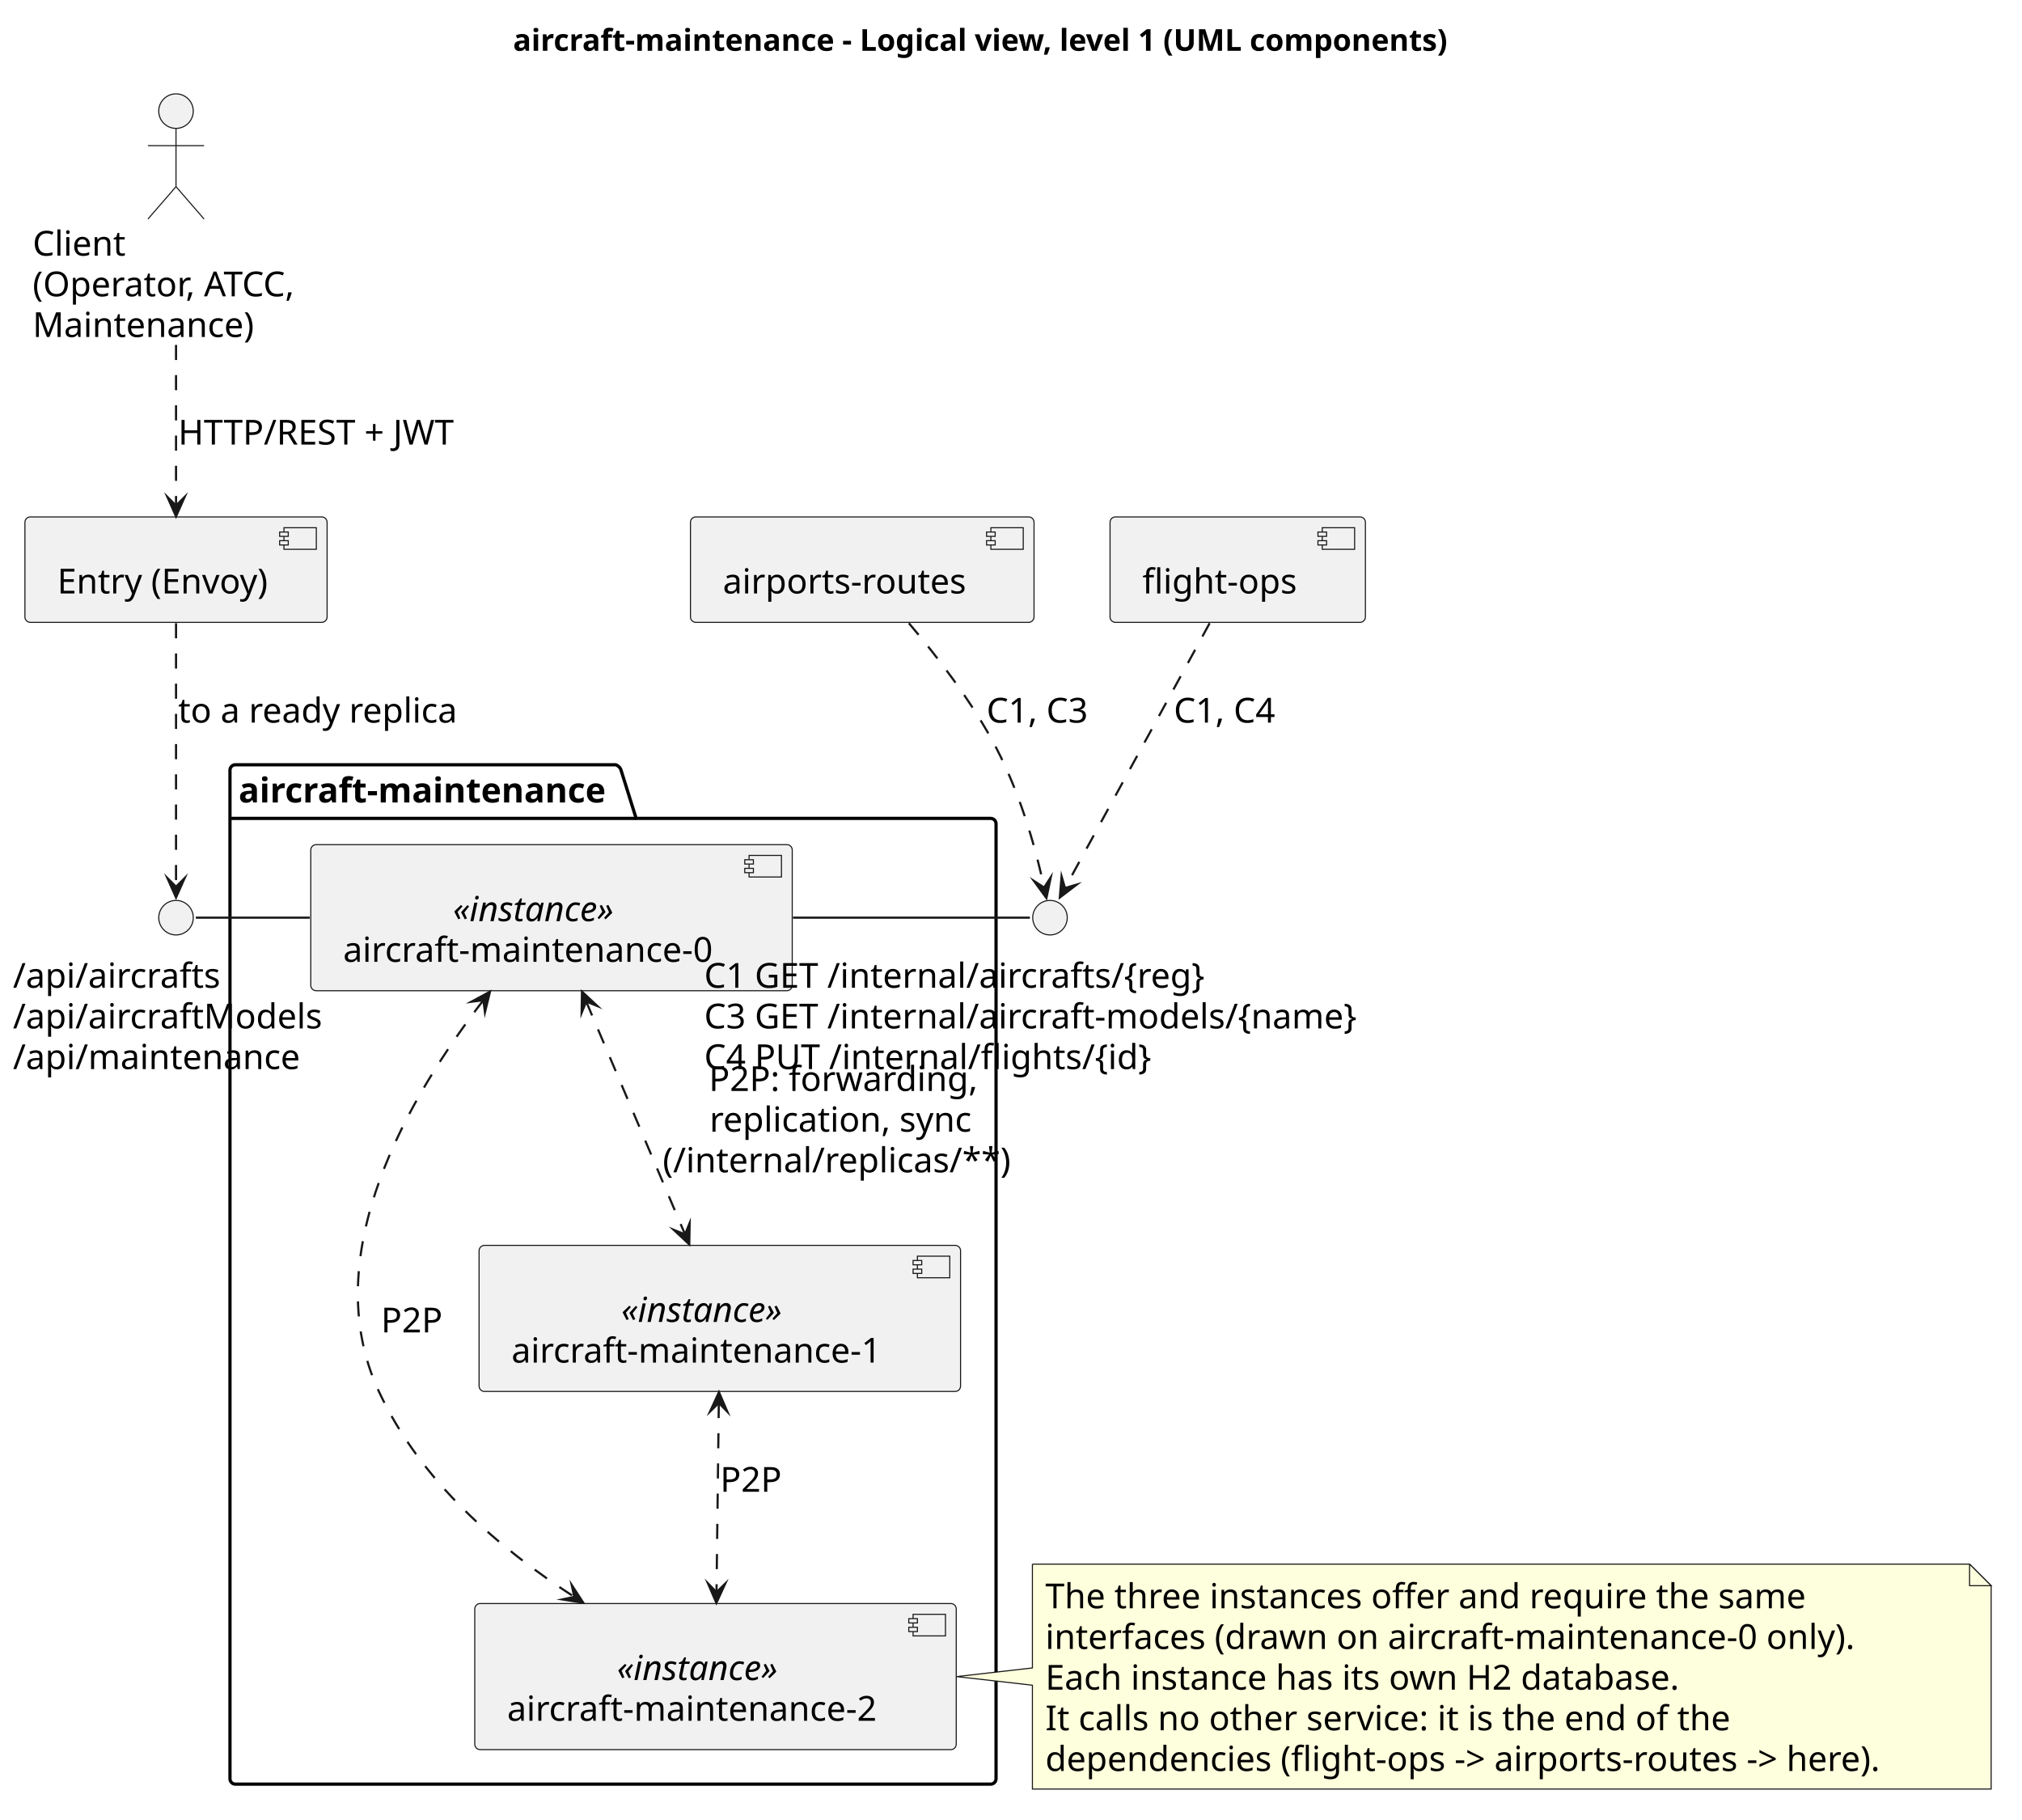
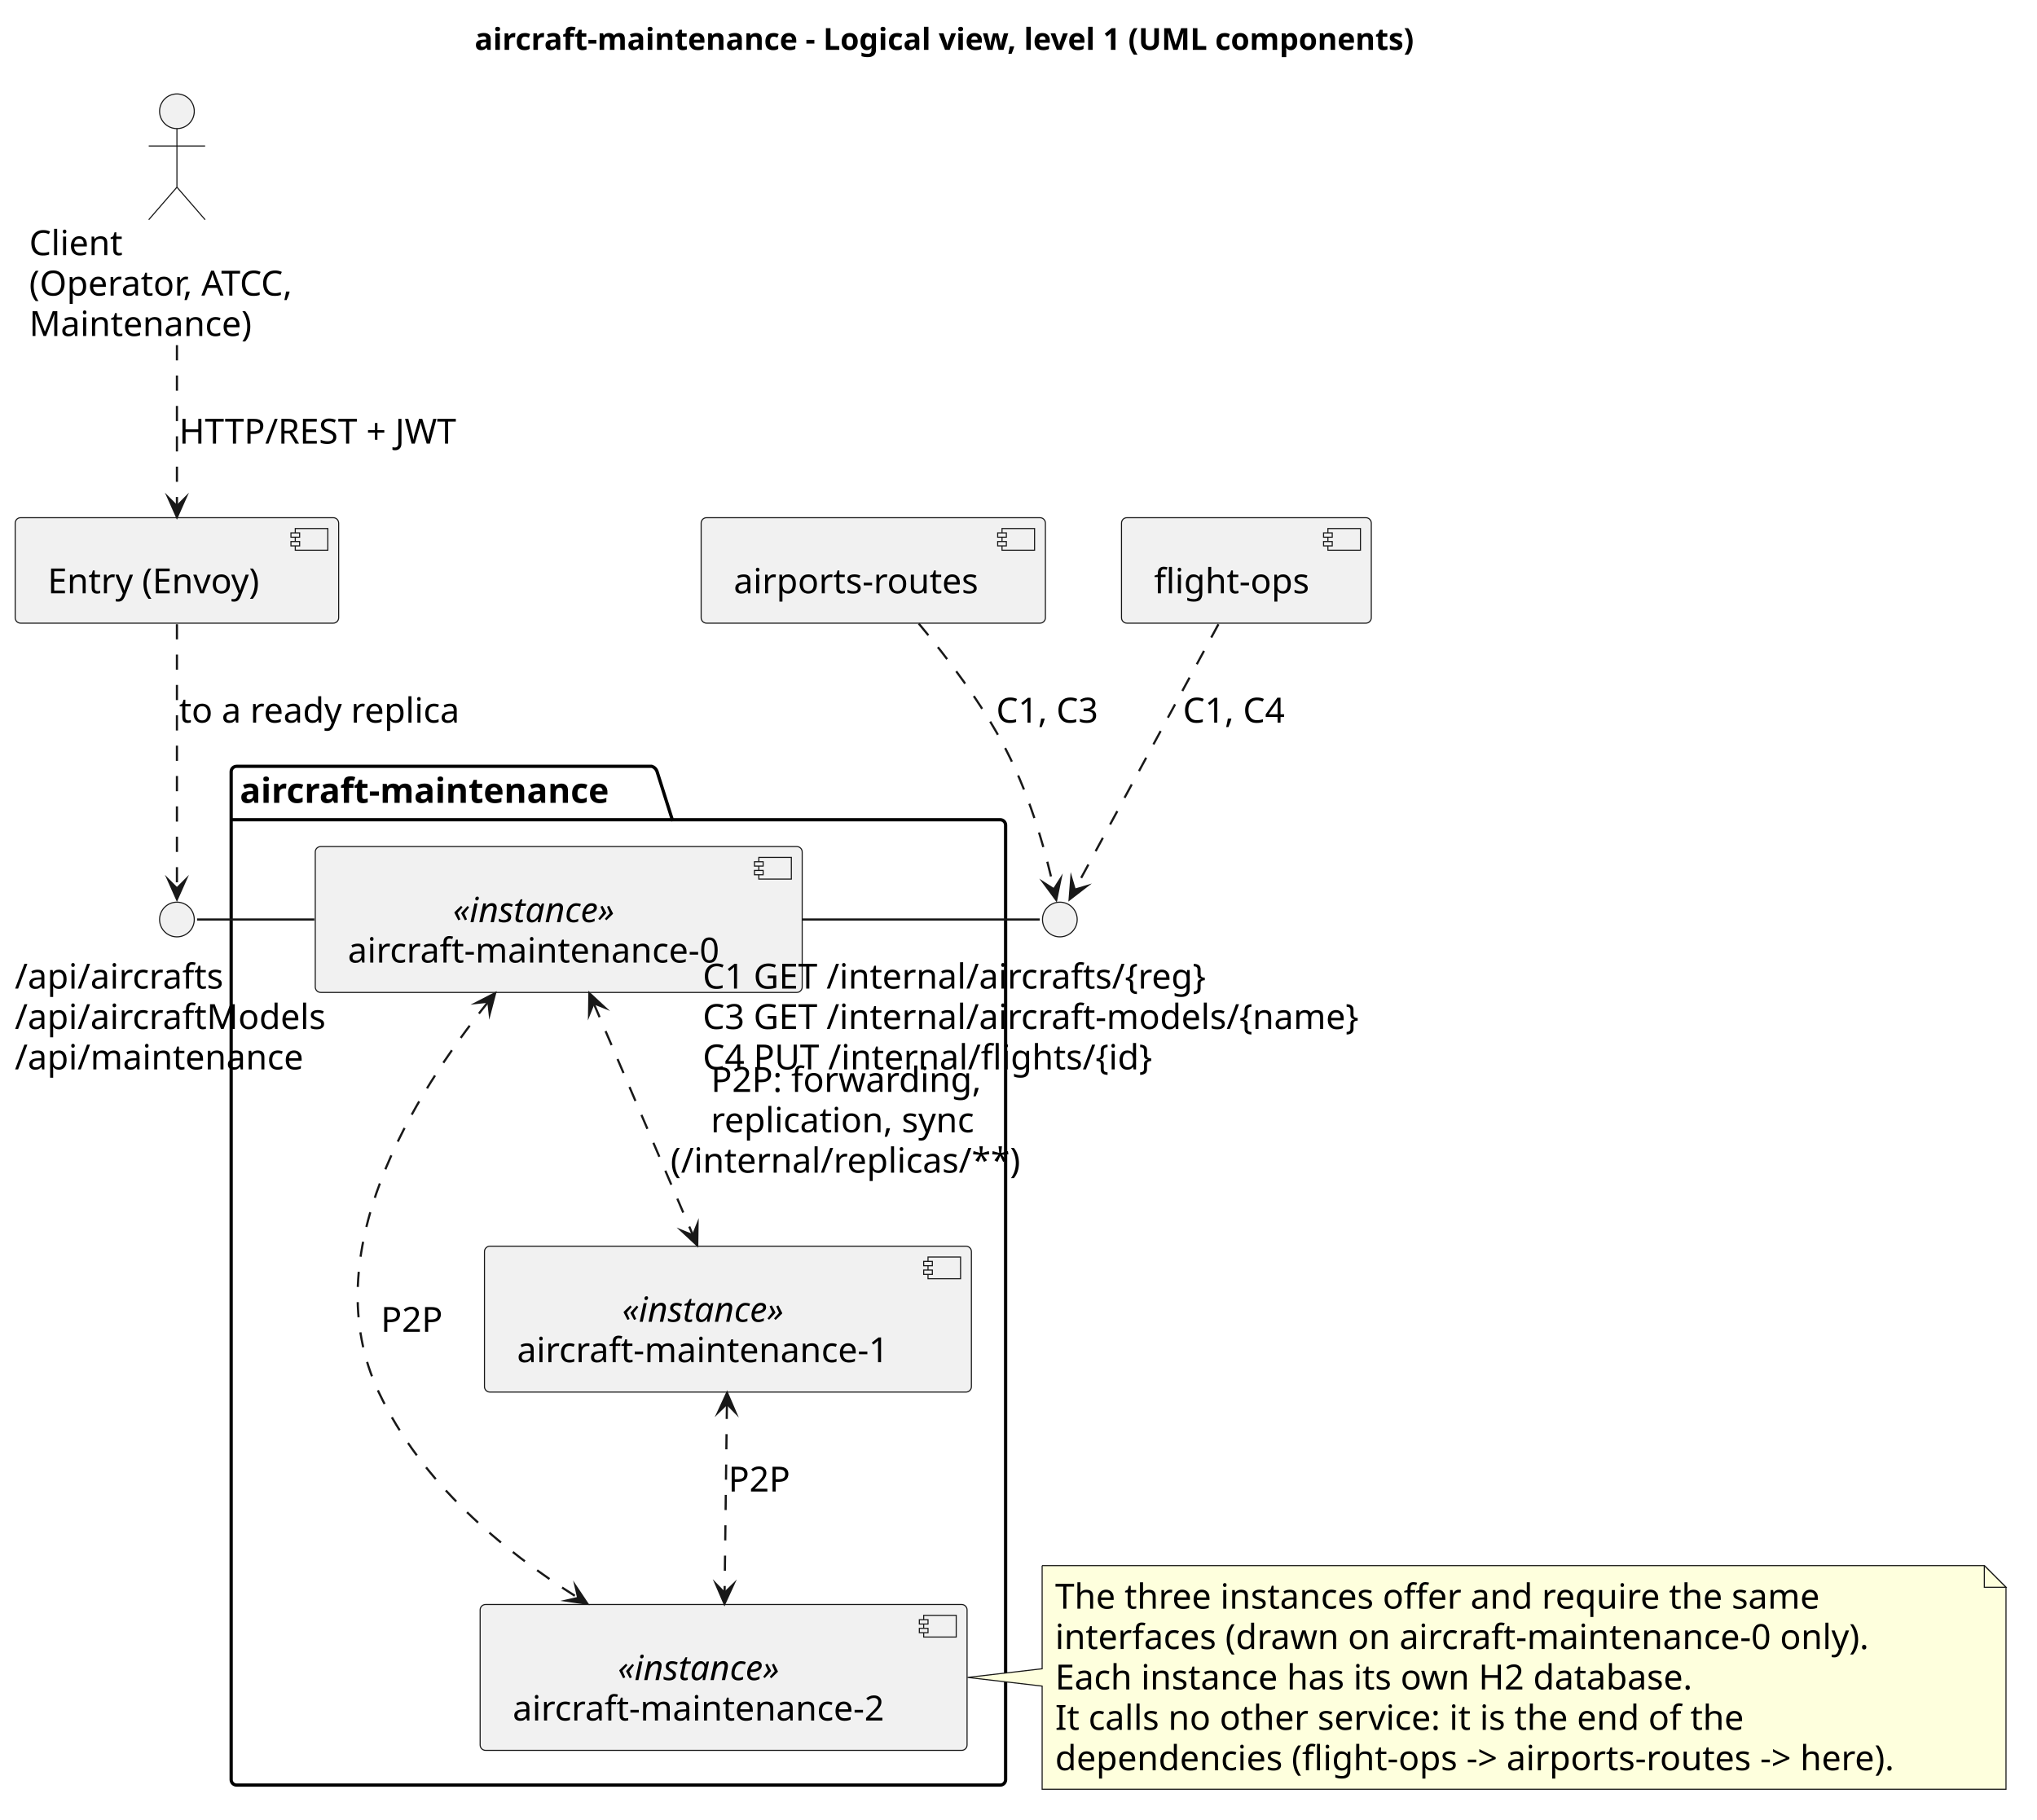
- <svg xmlns="http://www.w3.org/2000/svg" version="1.1" data-diagram-type="DESCRIPTION" style="width:937px;height:843px;background:#FFFFFF;" width="937px" height="843px" viewBox="0 0 937 843" zoomAndPan="magnify" preserveAspectRatio="none" contentStyleType="text/css">
+ <svg xmlns="http://www.w3.org/2000/svg" version="1.1" data-diagram-type="DESCRIPTION" style="width:939px;height:839px;background:#FFFFFF;" width="939px" height="839px" viewBox="0 0 939 839" zoomAndPan="magnify" preserveAspectRatio="none" contentStyleType="text/css">
  <defs />
  <g font-family="sans-serif" lengthAdjust="spacing">
-     <g class="title" data-source-line="1">
-       <text x="237.745" y="23.535" fill="#000" font-size="14" textLength="455.219" font-weight="700">aircraft-maintenance - Logical view, level 1 (UML components)</text>
+     <g class="title" data-source-line="2">
+       <text x="218.789" y="22.995" fill="#000" font-size="14" textLength="495.134" font-weight="700">aircraft-maintenance - Logical view, level 1 (UML components)</text>
    </g>
-     <g class="cluster" data-qualified-name="aircraft-maintenance" id="ent0007" data-source-line="15">
-       <path d="M109.07,354.358 L285.289,354.358 A3.75,3.75 0 0 1 287.789,356.858 L294.789,379.202 L459.07,379.202 A2.5,2.5 0 0 1 461.57,381.702 L461.57,824.188 A2.5,2.5 0 0 1 459.07,826.688 L109.07,826.688 A2.5,2.5 0 0 1 106.57,824.188 L106.57,356.858 A2.5,2.5 0 0 1 109.07,354.358" style="stroke:#000;stroke-width:1.5;" fill="none" />
-       <line x1="106.57" y1="379.202" x2="294.789" y2="379.202" style="stroke:#000;stroke-width:1.5;" />
-       <text x="110.57" y="371.827" fill="#000" font-size="16" textLength="175.219" font-weight="700">aircraft-maintenance</text>
+     <g class="cluster" data-qualified-name="aircraft-maintenance" id="ent0007" data-source-line="16">
+       <path d="M109.06,353.297 L300.412,353.297 A3.75,3.75 0 0 1 302.912,355.797 L309.912,377.922 L461.06,377.922 A2.5,2.5 0 0 1 463.56,380.422 L463.56,820.487 A2.5,2.5 0 0 1 461.06,822.987 L109.06,822.987 A2.5,2.5 0 0 1 106.56,820.487 L106.56,355.797 A2.5,2.5 0 0 1 109.06,353.297" style="stroke:#000;stroke-width:1.5;" fill="none" />
+       <line x1="106.56" y1="377.922" x2="309.912" y2="377.922" style="stroke:#000;stroke-width:1.5;" />
+       <text x="110.56" y="370.148" fill="#000" font-size="16" textLength="190.352" font-weight="700">aircraft-maintenance</text>
    </g>
-     <g class="entity" data-qualified-name="aircraft-maintenance.r0" id="ent0008" data-source-line="16">
-       <rect x="144.01" y="391.358" width="223.117" height="67.688" fill="#F1F1F1" style="stroke:#181818;stroke-width:0.5;" rx="2.5" ry="2.5" />
-       <rect x="347.128" y="396.358" width="15" height="10" fill="#F1F1F1" style="stroke:#181818;stroke-width:0.5;" />
-       <rect x="345.128" y="398.358" width="4" height="2" fill="#F1F1F1" style="stroke:#181818;stroke-width:0.5;" />
-       <rect x="345.128" y="402.358" width="4" height="2" fill="#F1F1F1" style="stroke:#181818;stroke-width:0.5;" />
-       <text x="209.901" y="426.827" fill="#000" font-size="16" textLength="81.336" font-style="italic">«instance»</text>
-       <text x="159.01" y="445.671" fill="#000" font-size="16" textLength="183.117">aircraft-maintenance-0</text>
+     <g class="entity" data-qualified-name="aircraft-maintenance.r0" id="ent0008" data-source-line="17">
+       <rect x="145.33" y="390.297" width="224.461" height="67.25" fill="#F1F1F1" style="stroke:#181818;stroke-width:0.5;" rx="2.5" ry="2.5" />
+       <rect x="349.791" y="395.297" width="15" height="10" fill="#F1F1F1" style="stroke:#181818;stroke-width:0.5;" />
+       <rect x="347.791" y="397.297" width="4" height="2" fill="#F1F1F1" style="stroke:#181818;stroke-width:0.5;" />
+       <rect x="347.791" y="401.297" width="4" height="2" fill="#F1F1F1" style="stroke:#181818;stroke-width:0.5;" />
+       <text x="208.795" y="425.148" fill="#000" font-size="16" textLength="87.531" font-style="italic">«instance»</text>
+       <text x="160.33" y="443.773" fill="#000" font-size="16" textLength="184.461">aircraft-maintenance-0</text>
    </g>
-     <g class="entity" data-qualified-name="aircraft-maintenance.r1" id="ent0009" data-source-line="17">
-       <rect x="222.01" y="577.048" width="223.117" height="67.688" fill="#F1F1F1" style="stroke:#181818;stroke-width:0.5;" rx="2.5" ry="2.5" />
-       <rect x="425.128" y="582.048" width="15" height="10" fill="#F1F1F1" style="stroke:#181818;stroke-width:0.5;" />
-       <rect x="423.128" y="584.048" width="4" height="2" fill="#F1F1F1" style="stroke:#181818;stroke-width:0.5;" />
-       <rect x="423.128" y="588.048" width="4" height="2" fill="#F1F1F1" style="stroke:#181818;stroke-width:0.5;" />
-       <text x="287.901" y="612.517" fill="#000" font-size="16" textLength="81.336" font-style="italic">«instance»</text>
-       <text x="237.01" y="631.361" fill="#000" font-size="16" textLength="183.117">aircraft-maintenance-1</text>
+     <g class="entity" data-qualified-name="aircraft-maintenance.r1" id="ent0009" data-source-line="18">
+       <rect x="223.33" y="574.547" width="224.461" height="67.25" fill="#F1F1F1" style="stroke:#181818;stroke-width:0.5;" rx="2.5" ry="2.5" />
+       <rect x="427.791" y="579.547" width="15" height="10" fill="#F1F1F1" style="stroke:#181818;stroke-width:0.5;" />
+       <rect x="425.791" y="581.547" width="4" height="2" fill="#F1F1F1" style="stroke:#181818;stroke-width:0.5;" />
+       <rect x="425.791" y="585.547" width="4" height="2" fill="#F1F1F1" style="stroke:#181818;stroke-width:0.5;" />
+       <text x="286.795" y="609.398" fill="#000" font-size="16" textLength="87.531" font-style="italic">«instance»</text>
+       <text x="238.33" y="628.023" fill="#000" font-size="16" textLength="184.461">aircraft-maintenance-1</text>
    </g>
-     <g class="entity" data-qualified-name="aircraft-maintenance.r2" id="ent0010" data-source-line="18">
-       <rect x="220.01" y="742.998" width="223.117" height="67.688" fill="#F1F1F1" style="stroke:#181818;stroke-width:0.5;" rx="2.5" ry="2.5" />
-       <rect x="423.128" y="747.998" width="15" height="10" fill="#F1F1F1" style="stroke:#181818;stroke-width:0.5;" />
-       <rect x="421.128" y="749.998" width="4" height="2" fill="#F1F1F1" style="stroke:#181818;stroke-width:0.5;" />
-       <rect x="421.128" y="753.998" width="4" height="2" fill="#F1F1F1" style="stroke:#181818;stroke-width:0.5;" />
-       <text x="285.901" y="778.467" fill="#000" font-size="16" textLength="81.336" font-style="italic">«instance»</text>
-       <text x="235.01" y="797.311" fill="#000" font-size="16" textLength="183.117">aircraft-maintenance-2</text>
+     <g class="entity" data-qualified-name="aircraft-maintenance.r2" id="ent0010" data-source-line="19">
+       <rect x="221.33" y="739.737" width="224.461" height="67.25" fill="#F1F1F1" style="stroke:#181818;stroke-width:0.5;" rx="2.5" ry="2.5" />
+       <rect x="425.791" y="744.737" width="15" height="10" fill="#F1F1F1" style="stroke:#181818;stroke-width:0.5;" />
+       <rect x="423.791" y="746.737" width="4" height="2" fill="#F1F1F1" style="stroke:#181818;stroke-width:0.5;" />
+       <rect x="423.791" y="750.737" width="4" height="2" fill="#F1F1F1" style="stroke:#181818;stroke-width:0.5;" />
+       <text x="284.795" y="774.588" fill="#000" font-size="16" textLength="87.531" font-style="italic">«instance»</text>
+       <text x="236.33" y="793.213" fill="#000" font-size="16" textLength="184.461">aircraft-maintenance-2</text>
    </g>
-     <g class="entity" data-qualified-name="client" id="ent0001" data-source-line="7">
-       <ellipse cx="81.562" cy="51.488" rx="8" ry="8" fill="#F1F1F1" style="stroke:#181818;stroke-width:0.5;" />
-       <path d="M81.562,59.488 L81.562,86.488 M68.562,67.488 L94.562,67.488 M81.562,86.488 L68.562,101.488 M81.562,86.488 L94.562,101.488" style="stroke:#181818;stroke-width:0.5;" fill="none" />
-       <text x="15.14" y="118.457" fill="#000" font-size="16" textLength="45.148">Client</text>
-       <text x="15.14" y="137.301" fill="#000" font-size="16" textLength="132.844">(Operator, ATCC,</text>
-       <text x="15.14" y="156.145" fill="#000" font-size="16" textLength="103.078">Maintenance)</text>
+     <g class="entity" data-qualified-name="client" id="ent0001" data-source-line="8">
+       <ellipse cx="81.56" cy="51.297" rx="8" ry="8" fill="#F1F1F1" style="stroke:#181818;stroke-width:0.5;" />
+       <path d="M81.56,59.297 L81.56,86.297 M68.56,67.297 L94.56,67.297 M81.56,86.297 L68.56,101.297 M81.56,86.297 L94.56,101.297" style="stroke:#181818;stroke-width:0.5;" fill="none" />
+       <text x="13.47" y="117.648" fill="#000" font-size="16" textLength="46.32">Client</text>
+       <text x="13.47" y="136.273" fill="#000" font-size="16" textLength="136.18">(Operator, ATCC,</text>
+       <text x="13.47" y="154.898" fill="#000" font-size="16" textLength="109.281">Maintenance)</text>
    </g>
-     <g class="entity" data-qualified-name="envoy" id="ent0002" data-source-line="8">
-       <rect x="11.55" y="239.518" width="140.031" height="48.844" fill="#F1F1F1" style="stroke:#181818;stroke-width:0.5;" rx="2.5" ry="2.5" />
-       <rect x="131.582" y="244.518" width="15" height="10" fill="#F1F1F1" style="stroke:#181818;stroke-width:0.5;" />
-       <rect x="129.582" y="246.518" width="4" height="2" fill="#F1F1F1" style="stroke:#181818;stroke-width:0.5;" />
-       <rect x="129.582" y="250.518" width="4" height="2" fill="#F1F1F1" style="stroke:#181818;stroke-width:0.5;" />
-       <text x="26.55" y="274.987" fill="#000" font-size="16" textLength="100.031">Entry (Envoy)</text>
+     <g class="entity" data-qualified-name="envoy" id="ent0002" data-source-line="9">
+       <rect x="7" y="238.677" width="149.117" height="48.625" fill="#F1F1F1" style="stroke:#181818;stroke-width:0.5;" rx="2.5" ry="2.5" />
+       <rect x="136.117" y="243.677" width="15" height="10" fill="#F1F1F1" style="stroke:#181818;stroke-width:0.5;" />
+       <rect x="134.117" y="245.677" width="4" height="2" fill="#F1F1F1" style="stroke:#181818;stroke-width:0.5;" />
+       <rect x="134.117" y="249.677" width="4" height="2" fill="#F1F1F1" style="stroke:#181818;stroke-width:0.5;" />
+       <text x="22" y="273.528" fill="#000" font-size="16" textLength="109.117">Entry (Envoy)</text>
    </g>
-     <g class="entity" data-qualified-name="ar" id="ent0003" data-source-line="9">
-       <rect x="319.96" y="239.518" width="159.211" height="48.844" fill="#F1F1F1" style="stroke:#181818;stroke-width:0.5;" rx="2.5" ry="2.5" />
-       <rect x="459.171" y="244.518" width="15" height="10" fill="#F1F1F1" style="stroke:#181818;stroke-width:0.5;" />
-       <rect x="457.171" y="246.518" width="4" height="2" fill="#F1F1F1" style="stroke:#181818;stroke-width:0.5;" />
-       <rect x="457.171" y="250.518" width="4" height="2" fill="#F1F1F1" style="stroke:#181818;stroke-width:0.5;" />
-       <text x="334.96" y="274.987" fill="#000" font-size="16" textLength="119.211">airports-routes</text>
+     <g class="entity" data-qualified-name="ar" id="ent0003" data-source-line="10">
+       <rect x="323.21" y="238.677" width="158.695" height="48.625" fill="#F1F1F1" style="stroke:#181818;stroke-width:0.5;" rx="2.5" ry="2.5" />
+       <rect x="461.905" y="243.677" width="15" height="10" fill="#F1F1F1" style="stroke:#181818;stroke-width:0.5;" />
+       <rect x="459.905" y="245.677" width="4" height="2" fill="#F1F1F1" style="stroke:#181818;stroke-width:0.5;" />
+       <rect x="459.905" y="249.677" width="4" height="2" fill="#F1F1F1" style="stroke:#181818;stroke-width:0.5;" />
+       <text x="338.21" y="273.528" fill="#000" font-size="16" textLength="118.695">airports-routes</text>
    </g>
-     <g class="entity" data-qualified-name="fo" id="ent0004" data-source-line="10">
-       <rect x="514.4" y="239.518" width="118.336" height="48.844" fill="#F1F1F1" style="stroke:#181818;stroke-width:0.5;" rx="2.5" ry="2.5" />
-       <rect x="612.736" y="244.518" width="15" height="10" fill="#F1F1F1" style="stroke:#181818;stroke-width:0.5;" />
-       <rect x="610.736" y="246.518" width="4" height="2" fill="#F1F1F1" style="stroke:#181818;stroke-width:0.5;" />
-       <rect x="610.736" y="250.518" width="4" height="2" fill="#F1F1F1" style="stroke:#181818;stroke-width:0.5;" />
-       <text x="529.4" y="274.987" fill="#000" font-size="16" textLength="78.336">flight-ops</text>
+     <g class="entity" data-qualified-name="fo" id="ent0004" data-source-line="11">
+       <rect x="516.98" y="238.677" width="115.148" height="48.625" fill="#F1F1F1" style="stroke:#181818;stroke-width:0.5;" rx="2.5" ry="2.5" />
+       <rect x="612.128" y="243.677" width="15" height="10" fill="#F1F1F1" style="stroke:#181818;stroke-width:0.5;" />
+       <rect x="610.128" y="245.677" width="4" height="2" fill="#F1F1F1" style="stroke:#181818;stroke-width:0.5;" />
+       <rect x="610.128" y="249.677" width="4" height="2" fill="#F1F1F1" style="stroke:#181818;stroke-width:0.5;" />
+       <text x="531.98" y="273.528" fill="#000" font-size="16" textLength="75.148">flight-ops</text>
    </g>
-     <g class="entity" data-qualified-name="publicApi" id="ent0005" data-source-line="12">
-       <ellipse cx="81.57" cy="425.208" rx="8" ry="8" fill="#F1F1F1" style="stroke:#181818;stroke-width:0.5;" />
-       <text x="6" y="457.677" fill="#000" font-size="16" textLength="103.922">/api/aircrafts</text>
-       <text x="6" y="476.521" fill="#000" font-size="16" textLength="151.141">/api/aircraftModels</text>
-       <text x="6" y="495.365" fill="#000" font-size="16" textLength="139.344">/api/maintenance</text>
+     <g class="entity" data-qualified-name="publicApi" id="ent0005" data-source-line="13">
+       <ellipse cx="81.56" cy="423.927" rx="8" ry="8" fill="#F1F1F1" style="stroke:#181818;stroke-width:0.5;" />
+       <text x="6.822" y="455.778" fill="#000" font-size="16" textLength="101.438">/api/aircrafts</text>
+       <text x="6.822" y="474.403" fill="#000" font-size="16" textLength="149.477">/api/aircraftModels</text>
+       <text x="6.822" y="493.028" fill="#000" font-size="16" textLength="140.008">/api/maintenance</text>
    </g>
-     <g class="entity" data-qualified-name="internalApi" id="ent0006" data-source-line="13">
-       <ellipse cx="486.57" cy="425.208" rx="8" ry="8" fill="#F1F1F1" style="stroke:#181818;stroke-width:0.5;" />
-       <text x="326.324" y="457.677" fill="#000" font-size="16" textLength="245.68">C1 GET /internal/aircrafts/{reg}</text>
-       <text x="326.324" y="476.521" fill="#000" font-size="16" textLength="320.492">C3 GET /internal/aircraft-models/{name}</text>
-       <text x="326.324" y="495.365" fill="#000" font-size="16" textLength="220.203">C4 PUT /internal/flights/{id}</text>
+     <g class="entity" data-qualified-name="internalApi" id="ent0006" data-source-line="14">
+       <ellipse cx="488.56" cy="423.927" rx="8" ry="8" fill="#F1F1F1" style="stroke:#181818;stroke-width:0.5;" />
+       <text x="323.947" y="455.778" fill="#000" font-size="16" textLength="254.836">C1 GET /internal/aircrafts/{reg}</text>
+       <text x="323.947" y="474.403" fill="#000" font-size="16" textLength="329.227">C3 GET /internal/aircraft-models/{name}</text>
+       <text x="323.947" y="493.028" fill="#000" font-size="16" textLength="224.891">C4 PUT /internal/flights/{id}</text>
    </g>
-     <g class="entity" data-qualified-name="GMN20" id="ent0021" data-source-line="34">
-       <path d="M478.42,724.738 L478.42,772.848 L443.27,776.848 L478.42,780.848 L478.42,828.957 A0,0 0 0 0 478.42,828.957 L922.709,828.957 A0,0 0 0 0 922.709,828.957 L922.709,734.738 L912.709,724.738 L478.42,724.738 A0,0 0 0 0 478.42,724.738" style="stroke:#181818;stroke-width:0.5;" fill="#FEFFDD" />
-       <path d="M912.709,724.738 L912.709,734.738 L922.709,734.738 L912.709,724.738" style="stroke:#181818;stroke-width:0.5;" fill="#FEFFDD" />
-       <text x="484.42" y="745.207" fill="#000" font-size="16" textLength="364.523">The three instances offer and require the same</text>
-       <text x="484.42" y="764.051" fill="#000" font-size="16" textLength="395.031">interfaces (drawn on aircraft-maintenance-0 only).</text>
-       <text x="484.42" y="782.895" fill="#000" font-size="16" textLength="304.992">Each instance has its own H2 database.</text>
-       <text x="484.42" y="801.738" fill="#000" font-size="16" textLength="332.984">It calls no other service: it is the end of the</text>
-       <text x="484.42" y="820.582" fill="#000" font-size="16" textLength="423.289">dependencies (flight-ops -&gt; airports-routes -&gt; here).</text>
+     <g class="entity" data-qualified-name="GMN20" id="ent0021" data-source-line="35">
+       <path d="M480.4,721.797 L480.4,769.357 L445.99,773.357 L480.4,777.357 L480.4,824.922 A0,0 0 0 0 480.4,824.922 L924.713,824.922 A0,0 0 0 0 924.713,824.922 L924.713,731.797 L914.713,721.797 L480.4,721.797 A0,0 0 0 0 480.4,721.797" style="stroke:#181818;stroke-width:0.5;" fill="#FEFFDD" />
+       <path d="M914.713,721.797 L914.713,731.797 L924.713,731.797 L914.713,721.797" style="stroke:#181818;stroke-width:0.5;" fill="#FEFFDD" />
+       <text x="486.4" y="741.648" fill="#000" font-size="16" textLength="379.148">The three instances offer and require the same</text>
+       <text x="486.4" y="760.273" fill="#000" font-size="16" textLength="405.609">interfaces (drawn on aircraft-maintenance-0 only).</text>
+       <text x="486.4" y="778.898" fill="#000" font-size="16" textLength="318.977">Each instance has its own H2 database.</text>
+       <text x="486.4" y="797.523" fill="#000" font-size="16" textLength="344.516">It calls no other service: it is the end of the</text>
+       <text x="486.4" y="816.148" fill="#000" font-size="16" textLength="423.313">dependencies (flight-ops -&gt; airports-routes -&gt; here).</text>
    </g>
-     <g class="link" data-entity-1="ent0001" data-entity-2="ent0002" id="lnk11" data-source-line="21" data-link-type="dependency">
-       <path d="M81.57,159.808 C81.57,187.188 81.57,213.408 81.57,234.258" style="stroke:#181818;stroke-width:1;stroke-dasharray:7,7;" fill="none" id="client-to-envoy" />
-       <polygon points="81.57,239.258,85.57,230.258,81.57,234.258,77.57,230.258,81.57,239.258" fill="#181818" style="stroke:#181818;stroke-width:1;stroke-linejoin:miter;stroke-miterlimit:10;" />
-       <text x="82.57" y="205.987" fill="#000" font-size="16" textLength="138.375">HTTP/REST + JWT</text>
+     <g class="link" data-entity-1="ent0001" data-entity-2="ent0002" id="lnk11" data-source-line="22" data-link-type="dependency">
+       <path d="M81.56,159.137 C81.56,186.437 81.56,212.577 81.56,233.377" style="stroke:#181818;stroke-width:1;stroke-dasharray:7,7;" fill="none" id="client-to-envoy" />
+       <polygon points="81.56,238.377,85.56,229.377,81.56,233.377,77.56,229.377,81.56,238.377" fill="#181818" style="stroke:#181818;stroke-width:1;stroke-linejoin:miter;stroke-miterlimit:10;" />
+       <text x="82.56" y="204.528" fill="#000" font-size="16" textLength="141.664">HTTP/REST + JWT</text>
    </g>
-     <g class="link" data-entity-1="ent0002" data-entity-2="ent0005" id="lnk12" data-source-line="22" data-link-type="dependency">
-       <path d="M81.57,288.778 C81.57,325.058 81.57,387.358 81.57,410.858" style="stroke:#181818;stroke-width:1;stroke-dasharray:7,7;" fill="none" id="envoy-to-publicApi" />
-       <polygon points="81.57,415.858,85.57,406.858,81.57,410.858,77.57,406.858,81.57,415.858" fill="#181818" style="stroke:#181818;stroke-width:1;stroke-linejoin:miter;stroke-miterlimit:10;" />
-       <text x="82.57" y="334.827" fill="#000" font-size="16" textLength="134.375">to a ready replica</text>
+     <g class="link" data-entity-1="ent0002" data-entity-2="ent0005" id="lnk12" data-source-line="23" data-link-type="dependency">
+       <path d="M81.56,287.777 C81.56,323.977 81.56,386.147 81.56,409.587" style="stroke:#181818;stroke-width:1;stroke-dasharray:7,7;" fill="none" id="envoy-to-publicApi" />
+       <polygon points="81.56,414.587,85.56,405.587,81.56,409.587,77.56,405.587,81.56,414.587" fill="#181818" style="stroke:#181818;stroke-width:1;stroke-linejoin:miter;stroke-miterlimit:10;" />
+       <text x="82.56" y="333.148" fill="#000" font-size="16" textLength="141.047">to a ready replica</text>
    </g>
-     <g class="link" data-entity-1="ent0003" data-entity-2="ent0006" id="lnk13" data-source-line="23" data-link-type="dependency">
-       <path d="M421.18,288.758 C434.33,304.248 450.64,325.408 461.57,346.358 C474.04,370.268 480.712,396.681 483.862,411.231" style="stroke:#181818;stroke-width:1;stroke-dasharray:7,7;" fill="none" id="ar-to-internalApi" />
-       <polygon points="484.92,416.118,486.925,406.476,483.862,411.231,479.107,408.168,484.92,416.118" fill="#181818" style="stroke:#181818;stroke-width:1;stroke-linejoin:miter;stroke-miterlimit:10;" />
-       <text x="457.17" y="334.827" fill="#000" font-size="16" textLength="52.5">C1, C3</text>
+     <g class="link" data-entity-1="ent0003" data-entity-2="ent0006" id="lnk13" data-source-line="24" data-link-type="dependency">
+       <path d="M423.51,287.477 C436.49,303.007 452.69,324.297 463.56,345.297 C475.92,369.187 482.635,395.494 485.825,409.984" style="stroke:#181818;stroke-width:1;stroke-dasharray:7,7;" fill="none" id="ar-to-internalApi" />
+       <polygon points="486.9,414.867,488.871,405.217,485.825,409.984,481.059,406.937,486.9,414.867" fill="#181818" style="stroke:#181818;stroke-width:1;stroke-linejoin:miter;stroke-miterlimit:10;" />
+       <text x="459.23" y="333.148" fill="#000" font-size="16" textLength="52.875">C1, C3</text>
    </g>
-     <g class="link" data-entity-1="ent0004" data-entity-2="ent0006" id="lnk14" data-source-line="24" data-link-type="dependency">
-       <path d="M560.54,288.778 C540.73,325.058 506.356,387.97 493.526,411.47" style="stroke:#181818;stroke-width:1;stroke-dasharray:7,7;" fill="none" id="fo-to-internalApi" />
-       <polygon points="491.13,415.858,498.954,409.876,493.526,411.47,491.932,406.042,491.13,415.858" fill="#181818" style="stroke:#181818;stroke-width:1;stroke-linejoin:miter;stroke-miterlimit:10;" />
-       <text x="543.94" y="334.827" fill="#000" font-size="16" textLength="52.5">C1, C4</text>
+     <g class="link" data-entity-1="ent0004" data-entity-2="ent0006" id="lnk14" data-source-line="25" data-link-type="dependency">
+       <path d="M561.68,287.777 C542.1,323.977 508.129,386.749 495.449,410.189" style="stroke:#181818;stroke-width:1;stroke-dasharray:7,7;" fill="none" id="fo-to-internalApi" />
+       <polygon points="493.07,414.587,500.87,408.574,495.449,410.189,493.834,404.768,493.07,414.587" fill="#181818" style="stroke:#181818;stroke-width:1;stroke-linejoin:miter;stroke-miterlimit:10;" />
+       <text x="545.29" y="333.148" fill="#000" font-size="16" textLength="52.875">C1, C4</text>
    </g>
-     <g class="link" data-entity-1="ent0005" data-entity-2="ent0008" id="lnk15" data-source-line="26" data-link-type="association">
-       <path d="M90.74,425.208 C108.34,425.208 125.94,425.208 143.54,425.208" style="stroke:#181818;stroke-width:1;" fill="none" id="publicApi-r0" />
+     <g class="link" data-entity-1="ent0005" data-entity-2="ent0008" id="lnk15" data-source-line="27" data-link-type="association">
+       <path d="M90.84,423.927 C108.86,423.927 126.88,423.927 144.89,423.927" style="stroke:#181818;stroke-width:1;" fill="none" id="publicApi-r0" />
    </g>
-     <g class="link" data-entity-1="ent0006" data-entity-2="ent0008" id="lnk16" data-source-line="27" data-link-type="association">
-       <path d="M477.26,425.208 C440.66,425.208 404.06,425.208 367.46,425.208" style="stroke:#181818;stroke-width:1;" fill="none" id="internalApi-r0" />
+     <g class="link" data-entity-1="ent0006" data-entity-2="ent0008" id="lnk16" data-source-line="28" data-link-type="association">
+       <path d="M479.29,423.927 C442.83,423.927 406.36,423.927 369.9,423.927" style="stroke:#181818;stroke-width:1;" fill="none" id="internalApi-r0" />
    </g>
-     <g class="link" data-entity-1="ent0008" data-entity-2="ent0009" id="lnk17" data-source-line="29" data-link-type="dependency">
-       <path d="M271.644,464.071 C285.734,497.261 303.356,538.756 317.456,571.966" style="stroke:#181818;stroke-width:1;stroke-dasharray:7,7;" fill="none" id="r0-r1" />
-       <polygon points="269.69,459.468,269.525,469.316,271.644,464.071,276.889,466.19,269.69,459.468" fill="#181818" style="stroke:#181818;stroke-width:1;stroke-linejoin:miter;stroke-miterlimit:10;" />
-       <polygon points="319.41,576.568,319.575,566.721,317.456,571.966,312.211,569.847,319.41,576.568" fill="#181818" style="stroke:#181818;stroke-width:1;stroke-linejoin:miter;stroke-miterlimit:10;" />
-       <text x="328.509" y="505.517" fill="#000" font-size="16" textLength="127.563">P2P: forwarding,</text>
-       <text x="328.817" y="524.361" fill="#000" font-size="16" textLength="126.945">replication, sync</text>
-       <text x="307.11" y="543.205" fill="#000" font-size="16" textLength="170.359">(/internal/replicas/**)</text>
+     <g class="link" data-entity-1="ent0008" data-entity-2="ent0009" id="lnk17" data-source-line="30" data-link-type="dependency">
+       <path d="M273.648,462.523 C287.748,495.453 305.343,536.56 319.443,569.51" style="stroke:#181818;stroke-width:1;stroke-dasharray:7,7;" fill="none" id="r0-r1" />
+       <polygon points="271.68,457.927,271.545,467.775,273.648,462.523,278.9,464.626,271.68,457.927" fill="#181818" style="stroke:#181818;stroke-width:1;stroke-linejoin:miter;stroke-miterlimit:10;" />
+       <polygon points="321.41,574.107,321.547,564.259,319.443,569.51,314.192,567.406,321.41,574.107" fill="#181818" style="stroke:#181818;stroke-width:1;stroke-linejoin:miter;stroke-miterlimit:10;" />
+       <text x="327.764" y="503.398" fill="#000" font-size="16" textLength="131.406">P2P: forwarding,</text>
+       <text x="327.651" y="522.023" fill="#000" font-size="16" textLength="131.633">replication, sync</text>
+       <text x="309.1" y="540.648" fill="#000" font-size="16" textLength="168.734">(/internal/replicas/**)</text>
    </g>
-     <g class="link" data-entity-1="ent0009" data-entity-2="ent0010" id="lnk18" data-source-line="30" data-link-type="dependency">
-       <path d="M333.099,650.068 C332.749,678.518 332.382,709.289 332.032,737.719" style="stroke:#181818;stroke-width:1;stroke-dasharray:7,7;" fill="none" id="r1-r2" />
-       <polygon points="333.16,645.068,329.05,654.018,333.099,650.068,337.049,654.117,333.16,645.068" fill="#181818" style="stroke:#181818;stroke-width:1;stroke-linejoin:miter;stroke-miterlimit:10;" />
-       <polygon points="331.97,742.718,336.081,733.768,332.032,737.719,328.081,733.67,331.97,742.718" fill="#181818" style="stroke:#181818;stroke-width:1;stroke-linejoin:miter;stroke-miterlimit:10;" />
-       <text x="333.74" y="691.207" fill="#000" font-size="16" textLength="27.805">P2P</text>
+     <g class="link" data-entity-1="ent0009" data-entity-2="ent0010" id="lnk18" data-source-line="31" data-link-type="dependency">
+       <path d="M335.09,647.197 C334.75,675.507 334.372,706.087 334.022,734.387" style="stroke:#181818;stroke-width:1;stroke-dasharray:7,7;" fill="none" id="r1-r2" />
+       <polygon points="335.15,642.197,331.042,651.148,335.09,647.197,339.042,651.244,335.15,642.197" fill="#181818" style="stroke:#181818;stroke-width:1;stroke-linejoin:miter;stroke-miterlimit:10;" />
+       <polygon points="333.96,739.387,338.071,730.437,334.022,734.387,330.072,730.338,333.96,739.387" fill="#181818" style="stroke:#181818;stroke-width:1;stroke-linejoin:miter;stroke-miterlimit:10;" />
+       <text x="335.74" y="687.648" fill="#000" font-size="16" textLength="29.477">P2P</text>
    </g>
-     <g class="link" data-entity-1="ent0008" data-entity-2="ent0010" id="lnk19" data-source-line="31" data-link-type="dependency">
-       <path d="M224.005,463.446 C190.455,506.916 145.88,581.008 175.57,644.738 C195.14,686.748 231.335,717.368 266.105,739.918" style="stroke:#181818;stroke-width:1;stroke-dasharray:7,7;" fill="none" id="r0-r2" />
-       <polygon points="227.06,459.488,218.395,464.169,224.005,463.446,224.728,469.057,227.06,459.488" fill="#181818" style="stroke:#181818;stroke-width:1;stroke-linejoin:miter;stroke-miterlimit:10;" />
-       <polygon points="270.3,742.638,264.926,734.385,266.105,739.918,260.573,741.097,270.3,742.638" fill="#181818" style="stroke:#181818;stroke-width:1;stroke-linejoin:miter;stroke-miterlimit:10;" />
-       <text x="176.57" y="617.357" fill="#000" font-size="16" textLength="27.805">P2P</text>
+     <g class="link" data-entity-1="ent0008" data-entity-2="ent0010" id="lnk19" data-source-line="32" data-link-type="dependency">
+       <path d="M225.111,461.807 C190.561,504.877 144.58,578.387 174.56,641.797 C194.48,683.937 231.183,714.376 266.523,736.706" style="stroke:#181818;stroke-width:1;stroke-dasharray:7,7;" fill="none" id="r0-r2" />
+       <polygon points="228.24,457.907,219.488,462.424,225.111,461.807,225.729,467.43,228.24,457.907" fill="#181818" style="stroke:#181818;stroke-width:1;stroke-linejoin:miter;stroke-miterlimit:10;" />
+       <polygon points="270.75,739.377,265.278,731.188,266.523,736.706,261.005,737.951,270.75,739.377" fill="#181818" style="stroke:#181818;stroke-width:1;stroke-linejoin:miter;stroke-miterlimit:10;" />
+       <text x="175.56" y="614.028" fill="#000" font-size="16" textLength="29.477">P2P</text>
    </g>
  </g>
</svg>
